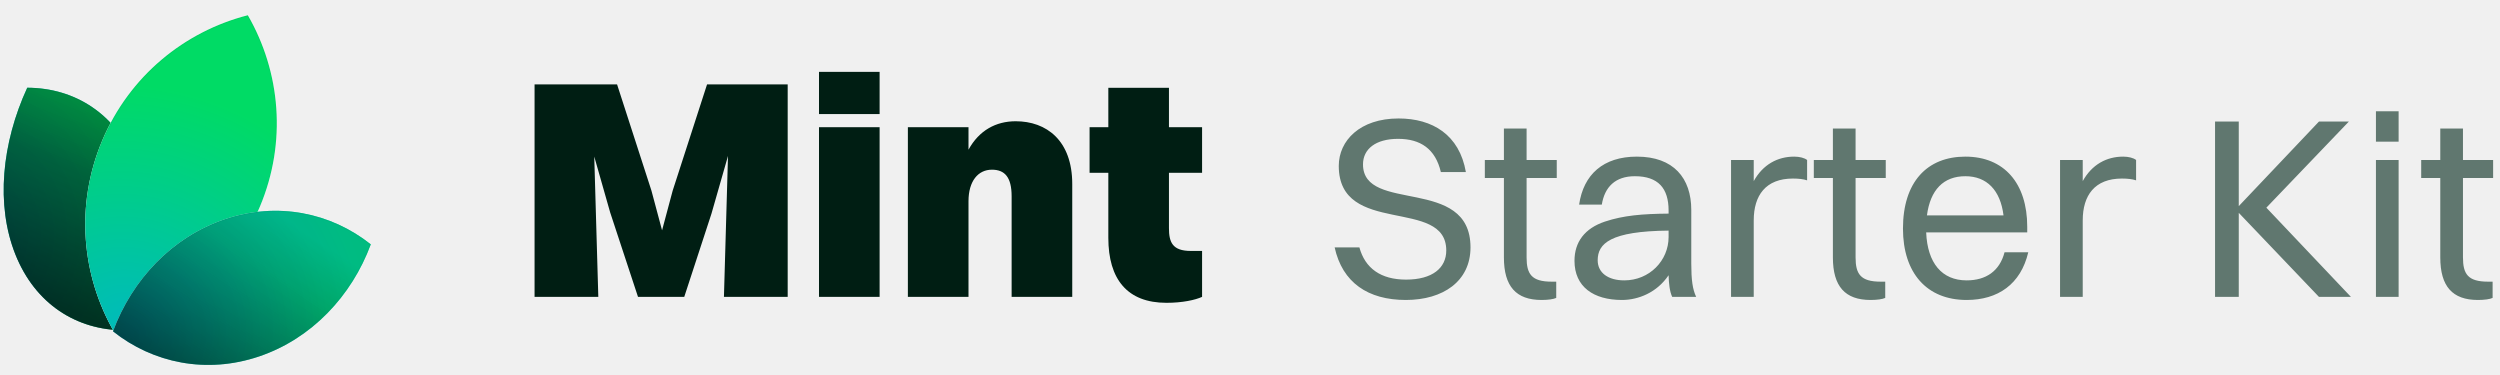
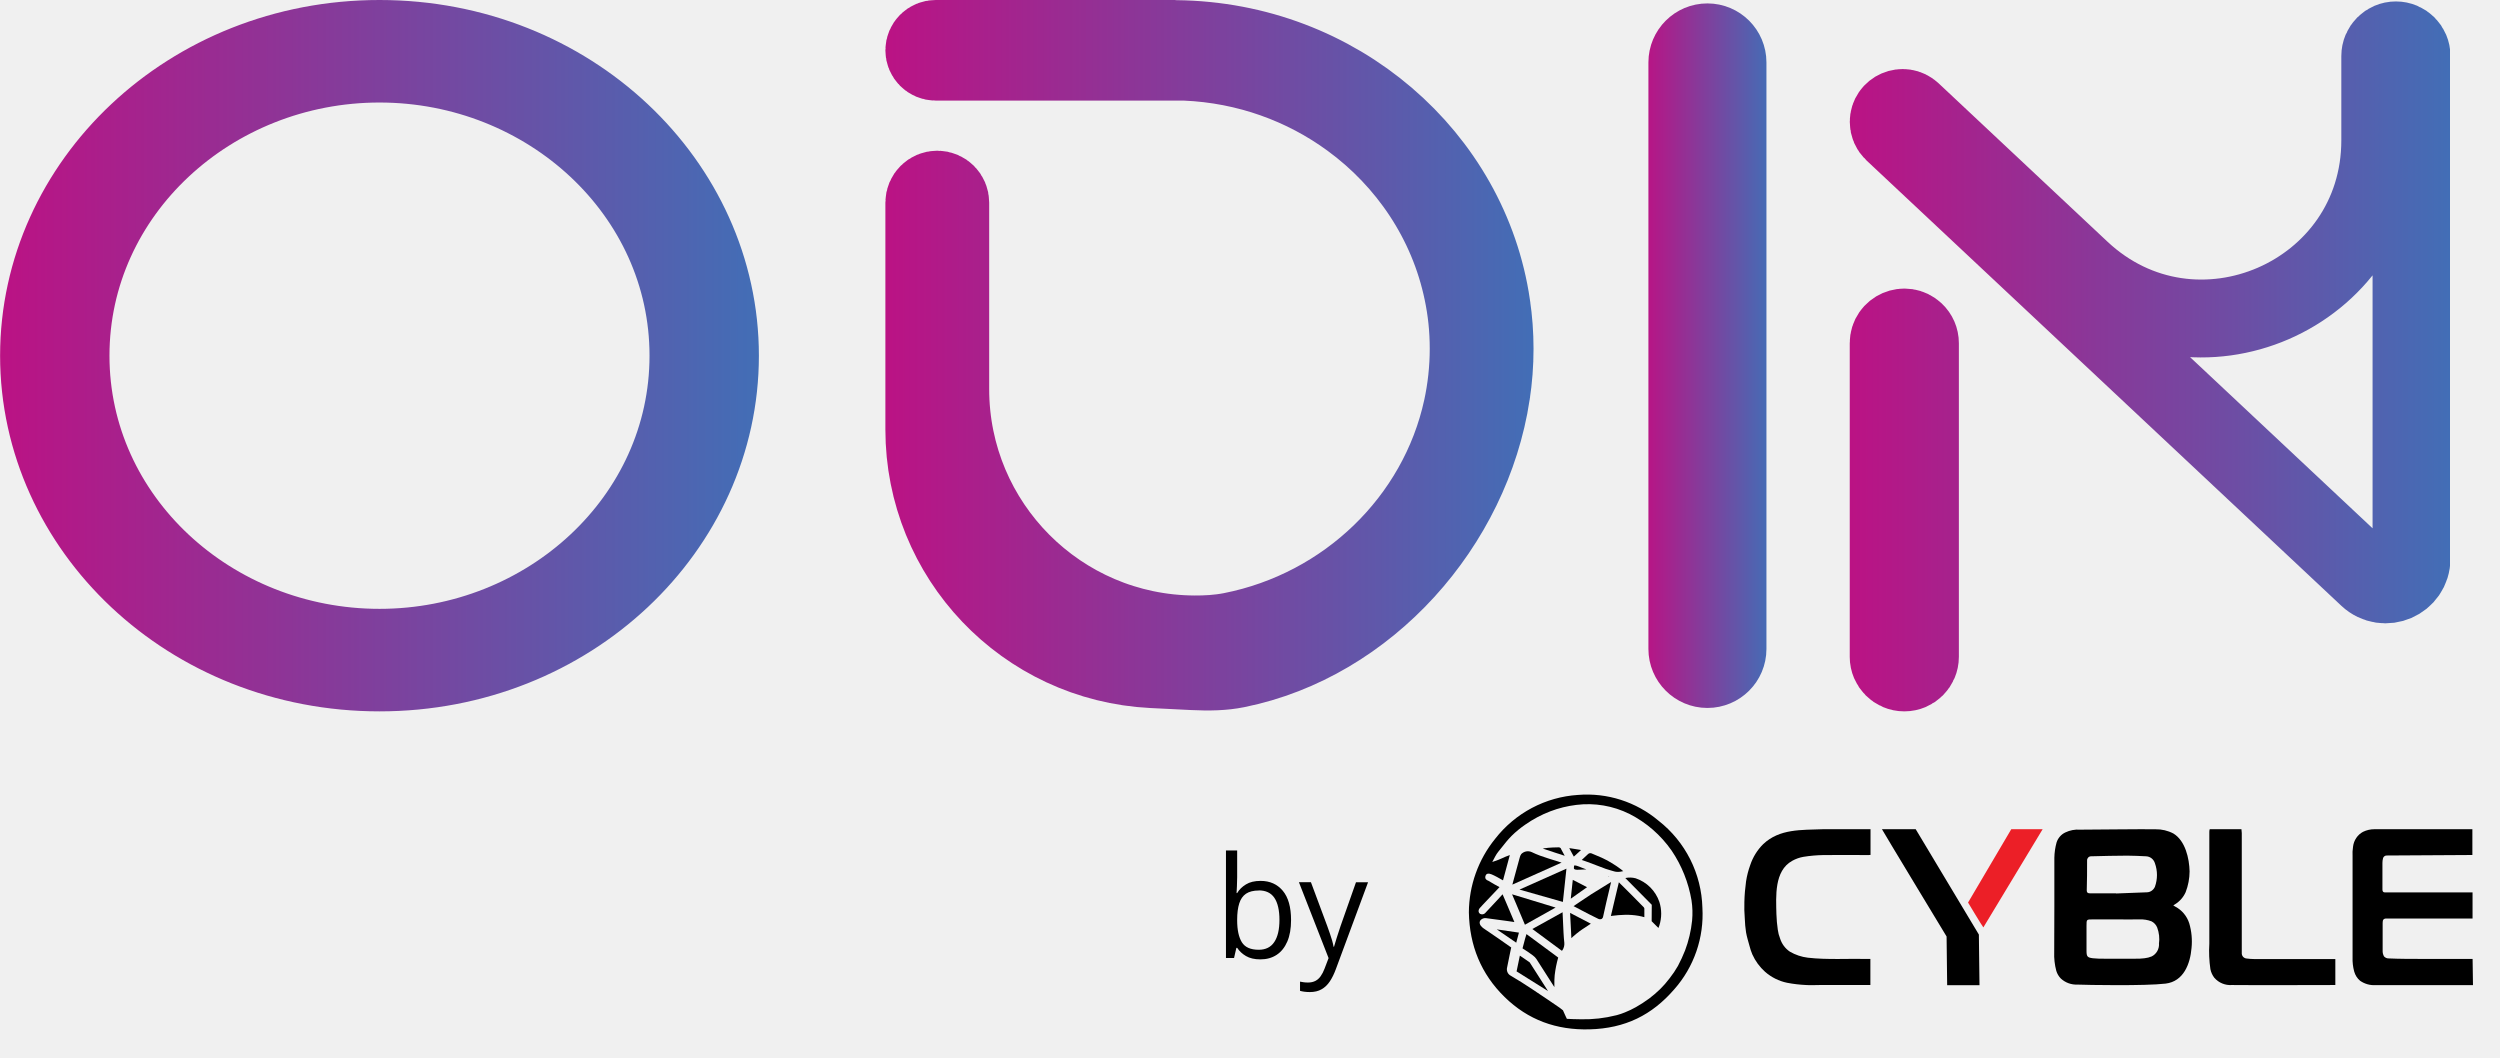
- <svg xmlns="http://www.w3.org/2000/svg" width="160" height="24" viewBox="0 0 160 24" fill="none">
-   <path d="M7.953 21.139C4.896 21.13 2.255 19.458 0.987 16.29C-0.28 13.121 0.109 9.163 1.744 5.615C4.801 5.624 7.442 7.296 8.71 10.465C9.977 13.633 9.588 17.591 7.953 21.139Z" fill="white" />
-   <path d="M7.953 21.139C4.896 21.13 2.255 19.458 0.987 16.29C-0.28 13.121 0.109 9.163 1.744 5.615C4.801 5.624 7.442 7.296 8.71 10.465C9.977 13.633 9.588 17.591 7.953 21.139Z" fill="url(#paint0_radial_115_86)" />
-   <path d="M7.953 21.139C4.896 21.13 2.255 19.458 0.987 16.29C-0.28 13.121 0.109 9.163 1.744 5.615C4.801 5.624 7.442 7.296 8.71 10.465C9.977 13.633 9.588 17.591 7.953 21.139Z" fill="black" fill-opacity="0.5" style="mix-blend-mode:hard-light" />
-   <path d="M7.953 21.139C4.896 21.13 2.255 19.458 0.987 16.29C-0.28 13.121 0.109 9.163 1.744 5.615C4.801 5.624 7.442 7.296 8.71 10.465C9.977 13.633 9.588 17.591 7.953 21.139Z" fill="url(#paint1_linear_115_86)" fill-opacity="0.5" style="mix-blend-mode:hard-light" />
-   <path d="M7.935 21.111C4.897 21.096 2.274 19.431 1.013 16.279C-0.248 13.124 0.136 9.182 1.762 5.643C4.8 5.659 7.423 7.324 8.684 10.476C9.945 13.63 9.561 17.572 7.935 21.111Z" stroke="url(#paint2_linear_115_86)" stroke-opacity="0.05" stroke-width="0.056" />
-   <path d="M7.31 21.257C11.354 20.221 14.884 17.375 16.628 13.236C18.373 9.097 17.945 4.587 15.86 0.976C11.816 2.012 8.287 4.858 6.542 8.998C4.797 13.137 5.225 17.646 7.31 21.257Z" fill="white" />
-   <path d="M7.31 21.257C11.354 20.221 14.884 17.375 16.628 13.236C18.373 9.097 17.945 4.587 15.86 0.976C11.816 2.012 8.287 4.858 6.542 8.998C4.797 13.137 5.225 17.646 7.31 21.257Z" fill="url(#paint3_radial_115_86)" />
-   <path d="M16.602 13.225C14.864 17.349 11.351 20.187 7.324 21.225C5.253 17.624 4.829 13.132 6.568 9.009C8.306 4.885 11.819 2.047 15.846 1.009C17.918 4.61 18.341 9.101 16.602 13.225Z" stroke="url(#paint4_linear_115_86)" stroke-opacity="0.05" stroke-width="0.056" />
-   <path d="M7.234 21.207C9.789 23.237 13.21 23.951 16.577 22.814C19.944 21.677 22.506 18.945 23.73 15.638C21.175 13.608 17.754 12.894 14.387 14.031C11.02 15.168 8.458 17.901 7.234 21.207Z" fill="white" />
-   <path d="M7.234 21.207C9.789 23.237 13.21 23.951 16.577 22.814C19.944 21.677 22.506 18.945 23.73 15.638C21.175 13.608 17.754 12.894 14.387 14.031C11.02 15.168 8.458 17.901 7.234 21.207Z" fill="url(#paint5_radial_115_86)" />
-   <path d="M7.234 21.207C9.789 23.237 13.21 23.951 16.577 22.814C19.944 21.677 22.506 18.945 23.73 15.638C21.175 13.608 17.754 12.894 14.387 14.031C11.02 15.168 8.458 17.901 7.234 21.207Z" fill="black" fill-opacity="0.2" style="mix-blend-mode:hard-light" />
-   <path d="M7.234 21.207C9.789 23.237 13.21 23.951 16.577 22.814C19.944 21.677 22.506 18.945 23.73 15.638C21.175 13.608 17.754 12.894 14.387 14.031C11.02 15.168 8.458 17.901 7.234 21.207Z" fill="url(#paint6_linear_115_86)" fill-opacity="0.5" style="mix-blend-mode:hard-light" />
-   <path d="M16.568 22.787C13.218 23.918 9.814 23.212 7.267 21.198C8.492 17.907 11.044 15.189 14.396 14.058C17.747 12.927 21.15 13.633 23.697 15.648C22.472 18.938 19.92 21.656 16.568 22.787Z" stroke="url(#paint7_linear_115_86)" stroke-opacity="0.05" stroke-width="0.056" />
-   <path d="M34.212 19V5.4H39.492L41.692 12.2L42.372 14.74L43.052 12.2L45.252 5.4H50.412V19H46.332L46.592 9.98L45.532 13.68L43.792 19H40.832L39.052 13.6L38.032 10.02L38.292 19H34.212ZM52.416 7.3V4.6H56.295V7.3H52.416ZM52.416 19V8.14H56.295V19H52.416ZM58.104 19V8.14H61.984V9.58C62.664 8.34 63.744 7.76 65.004 7.76C66.964 7.76 68.624 8.98 68.624 11.78V19H64.744V12.56C64.744 11.34 64.304 10.86 63.484 10.86C62.604 10.86 61.984 11.58 61.984 12.88V19H58.104ZM70.933 15.22V11.06H69.733V8.14H70.933V5.62H74.813V8.14H76.933V11.06H74.813V14.6C74.813 15.5 75.033 16.06 76.213 16.06H76.933V19C76.493 19.2 75.673 19.38 74.653 19.38C72.153 19.38 70.933 17.88 70.933 15.22Z" fill="#001E13" />
-   <path d="M87.232 10.519C87.232 13.687 94.112 11.229 94.112 15.832C94.112 17.994 92.364 19.198 89.971 19.198C87.562 19.198 85.912 18.093 85.417 15.832H87.001C87.364 17.169 88.371 17.895 89.987 17.895C91.671 17.895 92.561 17.152 92.561 16.03C92.561 12.598 85.681 15.155 85.681 10.618C85.681 9.001 87.034 7.582 89.509 7.582C91.671 7.582 93.403 8.621 93.816 11.014H92.215C91.868 9.529 90.912 8.886 89.476 8.886C88.057 8.886 87.232 9.529 87.232 10.519ZM96.25 16.476V11.393H95.029V10.239H96.25V8.226H97.702V10.239H99.632V11.393H97.702V16.476C97.702 17.532 98.015 18.026 99.302 18.026H99.599V19.066C99.434 19.148 99.071 19.198 98.659 19.198C97.025 19.198 96.25 18.323 96.25 16.476ZM102.516 13.093H101.064C101.345 11.162 102.615 10.024 104.76 10.024C107.103 10.024 108.242 11.393 108.242 13.44V16.888C108.242 17.895 108.324 18.521 108.555 19H107.021C106.856 18.654 106.806 18.142 106.79 17.614C106.047 18.72 104.859 19.198 103.803 19.198C101.988 19.198 100.767 18.357 100.767 16.69C100.767 15.486 101.427 14.611 102.714 14.182C103.902 13.786 105.107 13.687 106.79 13.671V13.473C106.79 12.053 106.13 11.278 104.628 11.278C103.374 11.278 102.698 11.971 102.516 13.093ZM102.252 16.657C102.252 17.465 102.929 17.944 103.952 17.944C105.569 17.944 106.79 16.674 106.79 15.172V14.759C103.061 14.793 102.252 15.585 102.252 16.657ZM110.787 19V10.239H112.239V11.591C112.833 10.519 113.774 10.024 114.83 10.024C115.176 10.024 115.49 10.107 115.655 10.239V11.542C115.407 11.46 115.094 11.427 114.747 11.427C112.998 11.427 112.239 12.515 112.239 14.1V19H110.787ZM117.305 16.476V11.393H116.084V10.239H117.305V8.226H118.757V10.239H120.688V11.393H118.757V16.476C118.757 17.532 119.071 18.026 120.358 18.026H120.655V19.066C120.49 19.148 120.127 19.198 119.714 19.198C118.081 19.198 117.305 18.323 117.305 16.476ZM129.809 16.145C129.33 18.192 127.862 19.198 125.865 19.198C123.324 19.198 121.79 17.482 121.79 14.627C121.79 11.658 123.324 10.024 125.783 10.024C128.258 10.024 129.743 11.723 129.743 14.512V14.875H123.275C123.357 16.838 124.281 17.944 125.865 17.944C127.103 17.944 127.977 17.35 128.291 16.145H129.809ZM125.783 11.278C124.38 11.278 123.539 12.152 123.324 13.786H128.225C128.027 12.169 127.152 11.278 125.783 11.278ZM131.843 19V10.239H133.295V11.591C133.889 10.519 134.829 10.024 135.885 10.024C136.232 10.024 136.545 10.107 136.71 10.239V11.542C136.463 11.46 136.149 11.427 135.803 11.427C134.054 11.427 133.295 12.515 133.295 14.1V19H131.843ZM141.763 19V7.78H143.281V13.192L148.413 7.78H150.327L145.047 13.291L150.459 19H148.413L143.281 13.621V19H141.763ZM152.06 9.067V7.12H153.512V9.067H152.06ZM152.06 19V10.239H153.512V19H152.06ZM156.178 16.476V11.393H154.957V10.239H156.178V8.226H157.63V10.239H159.56V11.393H157.63V16.476C157.63 17.532 157.943 18.026 159.23 18.026H159.527V19.066C159.362 19.148 158.999 19.198 158.587 19.198C156.953 19.198 156.178 18.323 156.178 16.476Z" fill="#002719" fill-opacity="0.6" />
+ <svg xmlns="http://www.w3.org/2000/svg" width="104" height="44" viewBox="0 0 104 44" fill="none">
+   <g clip-path="url(#clip0_13025_222287)">
+     <path d="M90.493 37.716C90.458 37.694 90.409 37.667 90.409 37.667L90.488 37.613C90.68 37.495 90.831 37.321 90.923 37.114C91.03 36.839 91.085 36.546 91.087 36.251C91.075 35.712 90.91 34.976 90.415 34.675C90.185 34.553 89.928 34.493 89.667 34.498C89.164 34.486 87.062 34.514 86.529 34.514C86.319 34.498 86.108 34.538 85.917 34.63C85.832 34.67 85.756 34.727 85.694 34.798C85.632 34.869 85.584 34.951 85.555 35.041C85.496 35.252 85.465 35.469 85.461 35.688V37.715C85.461 38.344 85.461 38.975 85.455 39.607C85.445 39.869 85.474 40.131 85.541 40.384C85.577 40.506 85.642 40.617 85.731 40.707C85.824 40.793 85.934 40.86 86.053 40.903C86.172 40.946 86.299 40.965 86.425 40.959C86.797 40.976 89.239 41.019 90.09 40.918C90.838 40.827 91.113 40.099 91.168 39.435C91.203 39.09 91.171 38.741 91.072 38.408C90.976 38.11 90.769 37.861 90.493 37.716ZM86.823 35.788C86.823 35.765 86.827 35.742 86.837 35.721C86.846 35.701 86.859 35.682 86.875 35.666C86.891 35.651 86.911 35.639 86.932 35.631C86.953 35.623 86.977 35.62 86.999 35.622C87.498 35.61 88.004 35.595 88.495 35.595C88.756 35.595 89.013 35.61 89.274 35.622C89.358 35.625 89.439 35.654 89.506 35.706C89.572 35.759 89.621 35.831 89.645 35.912C89.758 36.228 89.758 36.573 89.645 36.889C89.618 36.952 89.574 37.007 89.519 37.048C89.464 37.089 89.398 37.114 89.329 37.119C88.897 37.138 88.462 37.153 88.027 37.169V37.162C87.668 37.162 87.301 37.162 86.939 37.162C86.854 37.162 86.809 37.135 86.809 37.043C86.823 36.623 86.823 36.205 86.823 35.788ZM89.815 39.267C89.819 39.373 89.793 39.479 89.74 39.571C89.686 39.663 89.608 39.738 89.513 39.786C89.418 39.826 89.316 39.852 89.213 39.863C89.09 39.878 88.966 39.885 88.841 39.882H87.53C87.374 39.885 87.217 39.878 87.061 39.863C86.839 39.834 86.799 39.796 86.799 39.556V38.508C86.799 38.247 86.799 38.247 87.058 38.247H88.047C88.367 38.247 88.68 38.254 89.008 38.247C89.177 38.24 89.344 38.267 89.502 38.327C89.608 38.38 89.692 38.471 89.738 38.582C89.82 38.8 89.846 39.036 89.812 39.267H89.815Z" fill="black" />
+     <path d="M102.86 39.891H100.765C100.298 39.891 99.831 39.891 99.363 39.87C99.327 39.871 99.292 39.863 99.26 39.848C99.228 39.833 99.199 39.812 99.175 39.786C99.134 39.713 99.114 39.629 99.118 39.545V38.393C99.118 38.269 99.148 38.208 99.285 38.21H102.858V37.125H99.219C99.142 37.125 99.109 37.087 99.109 37.004V35.899C99.109 35.829 99.118 35.759 99.137 35.691C99.15 35.66 99.171 35.633 99.198 35.615C99.225 35.597 99.257 35.588 99.289 35.589C99.416 35.589 101.893 35.57 102.851 35.568V34.495H98.781C98.616 34.494 98.452 34.531 98.302 34.604C98.19 34.663 98.094 34.75 98.022 34.857C97.949 34.964 97.903 35.088 97.887 35.218C97.865 35.355 97.859 35.494 97.867 35.632V39.833C97.86 40.029 97.883 40.225 97.934 40.414C97.976 40.566 98.062 40.702 98.18 40.8C98.364 40.928 98.582 40.992 98.803 40.982H102.876L102.86 39.891Z" fill="black" />
+     <path d="M75.811 34.496C74.945 34.531 74.03 34.471 73.35 35.115C73.106 35.356 72.921 35.654 72.811 35.983C72.73 36.204 72.672 36.432 72.636 36.665C72.597 36.946 72.573 37.23 72.566 37.514C72.558 37.746 72.564 37.979 72.583 38.211C72.589 38.404 72.607 38.597 72.636 38.788C72.669 38.978 72.729 39.164 72.779 39.349C72.809 39.469 72.848 39.587 72.896 39.701C73.021 39.979 73.202 40.227 73.428 40.428C73.689 40.656 74.003 40.813 74.34 40.883C74.603 40.934 74.869 40.965 75.136 40.977C75.322 40.99 75.512 40.977 75.7 40.977H77.808V39.892H77.715C76.921 39.873 75.999 39.933 75.205 39.84C74.943 39.808 74.689 39.723 74.46 39.59C74.264 39.459 74.119 39.262 74.049 39.034C74.004 38.92 73.973 38.802 73.957 38.681C73.925 38.465 73.906 38.248 73.899 38.03C73.882 37.286 73.803 36.227 74.555 35.811C74.701 35.729 74.86 35.672 75.025 35.644C75.297 35.6 75.571 35.576 75.846 35.571C76.432 35.561 77.145 35.571 77.731 35.571C77.758 35.572 77.786 35.569 77.814 35.564V34.495H75.801L75.811 34.496Z" fill="black" />
+     <path d="M93.763 39.896C93.664 39.895 93.566 39.888 93.469 39.875C93.439 39.874 93.41 39.867 93.383 39.854C93.356 39.842 93.332 39.824 93.312 39.802C93.292 39.78 93.277 39.754 93.268 39.725C93.259 39.697 93.255 39.667 93.258 39.638V34.656C93.257 34.602 93.252 34.548 93.244 34.495H91.925C91.913 34.531 91.908 34.567 91.908 34.604V39.256C91.886 39.611 91.901 39.968 91.953 40.32C91.98 40.449 92.035 40.57 92.116 40.675C92.205 40.778 92.318 40.86 92.445 40.912C92.571 40.965 92.709 40.987 92.846 40.977C94.201 40.989 95.77 40.977 97.133 40.977H97.15V39.897H93.763V39.896Z" fill="black" />
+     <path d="M79.693 34.495H78.289C78.343 34.604 80.978 38.958 80.978 38.958L81.002 40.983H82.347L82.321 38.878L79.693 34.495Z" fill="black" />
+     <path d="M81.871 37.546C81.871 37.546 82.472 38.549 82.508 38.58L84.974 34.495H83.669L81.871 37.546Z" fill="#EC1F27" />
+     <path d="M62.199 34.894L62.2 34.892C62.614 34.362 63.134 33.925 63.727 33.611C64.32 33.297 64.972 33.112 65.641 33.069L65.642 33.069C66.859 32.969 68.065 33.356 69 34.146L69.001 34.147L69.003 34.148C69.552 34.578 70 35.125 70.314 35.749C70.628 36.374 70.801 37.061 70.82 37.761L70.82 37.764C70.856 38.379 70.771 38.995 70.57 39.576C70.369 40.158 70.057 40.694 69.65 41.154L69.649 41.155C68.722 42.226 67.611 42.782 66.126 42.821C64.748 42.858 63.569 42.432 62.591 41.475C61.613 40.517 61.131 39.338 61.105 37.953C61.111 36.837 61.497 35.758 62.199 34.894ZM62.343 39.048L62.868 39.416C62.867 39.419 62.865 39.422 62.864 39.426L62.862 39.432L62.861 39.439C62.848 39.5 62.835 39.562 62.822 39.624C62.778 39.831 62.734 40.04 62.695 40.249C62.678 40.315 62.685 40.385 62.712 40.447C62.74 40.51 62.789 40.561 62.85 40.591C63.146 40.765 63.437 40.947 63.722 41.138L63.723 41.139C64.012 41.331 64.785 41.849 64.878 41.919C64.925 41.955 64.966 41.986 64.994 42.009C65.004 42.016 65.012 42.023 65.019 42.028C65.037 42.071 65.067 42.136 65.093 42.193C65.109 42.228 65.124 42.261 65.135 42.286L65.149 42.315L65.153 42.323L65.154 42.325L65.154 42.326L65.154 42.326L65.181 42.383L65.244 42.386L65.448 42.395L65.45 42.395L65.78 42.402C66.267 42.412 66.754 42.357 67.228 42.237C67.228 42.237 67.228 42.237 67.228 42.237L67.269 42.227L67.272 42.226C67.382 42.196 67.491 42.159 67.597 42.115C67.755 42.052 67.909 41.978 68.057 41.895L68.057 41.895C68.248 41.786 68.433 41.666 68.61 41.536L68.611 41.535C68.766 41.418 68.913 41.292 69.052 41.157L69.053 41.157C69.199 41.013 69.335 40.858 69.458 40.694C69.585 40.533 69.7 40.362 69.802 40.183L69.803 40.181C69.912 39.975 70.01 39.763 70.096 39.545L70.097 39.544C70.248 39.144 70.347 38.725 70.391 38.299V38.298C70.418 38.018 70.41 37.735 70.367 37.456L70.367 37.455C70.242 36.713 69.96 36.007 69.54 35.385L69.539 35.384C69.09 34.74 68.49 34.218 67.792 33.862L67.791 33.862C67.105 33.52 66.334 33.389 65.574 33.484C65.204 33.529 64.841 33.618 64.493 33.751L64.493 33.751C64.125 33.891 63.776 34.077 63.453 34.303C63.249 34.442 63.057 34.6 62.881 34.774L62.88 34.775C62.726 34.93 62.589 35.104 62.456 35.273C62.411 35.329 62.367 35.385 62.324 35.438L62.322 35.44C62.278 35.497 62.238 35.558 62.204 35.622L62.078 35.859L62.33 35.77C62.371 35.755 62.433 35.727 62.488 35.702L62.492 35.7C62.553 35.672 62.606 35.648 62.637 35.636C62.665 35.627 62.696 35.614 62.726 35.602C62.738 35.597 62.749 35.593 62.76 35.589C62.777 35.582 62.794 35.576 62.809 35.57L62.525 36.623C62.522 36.621 62.519 36.62 62.516 36.618C62.511 36.615 62.505 36.612 62.499 36.608C62.434 36.571 62.353 36.525 62.274 36.482C62.195 36.44 62.115 36.399 62.05 36.373C62.018 36.361 61.984 36.349 61.953 36.344C61.939 36.342 61.917 36.34 61.893 36.344C61.868 36.35 61.831 36.365 61.809 36.407C61.796 36.433 61.783 36.468 61.787 36.508C61.792 36.553 61.818 36.584 61.842 36.602C61.862 36.618 61.884 36.626 61.894 36.63L61.894 36.63C61.897 36.632 61.899 36.632 61.901 36.633C61.904 36.634 61.905 36.635 61.908 36.636C61.909 36.636 61.91 36.636 61.911 36.637L62.154 36.78L62.154 36.78L62.157 36.782L62.38 36.904C62.306 36.983 62.197 37.098 62.08 37.221C62.049 37.253 62.018 37.286 61.987 37.319C61.877 37.434 61.769 37.548 61.687 37.636C61.647 37.68 61.612 37.717 61.587 37.745C61.574 37.759 61.563 37.772 61.555 37.781C61.551 37.786 61.547 37.791 61.544 37.796L61.544 37.796C61.541 37.798 61.534 37.809 61.528 37.821C61.515 37.85 61.505 37.883 61.509 37.919C61.514 37.958 61.535 37.991 61.565 38.011L61.572 38.017L61.581 38.02C61.605 38.031 61.63 38.036 61.656 38.036C61.681 38.036 61.706 38.031 61.729 38.021C61.761 38.008 61.783 37.985 61.792 37.975C61.797 37.97 61.801 37.965 61.804 37.961C61.805 37.96 61.805 37.96 61.806 37.959C61.809 37.955 61.811 37.953 61.812 37.952L61.814 37.95C61.939 37.819 62.135 37.608 62.302 37.428C62.38 37.342 62.452 37.263 62.508 37.202L62.511 37.211C62.554 37.311 62.613 37.449 62.679 37.603C62.782 37.846 62.902 38.127 62.998 38.357L62.781 38.325L62.781 38.325C62.723 38.317 62.666 38.309 62.609 38.301C62.342 38.264 62.073 38.227 61.805 38.193L61.801 38.193L61.797 38.193C61.76 38.191 61.723 38.197 61.689 38.211C61.655 38.224 61.624 38.245 61.598 38.272L61.596 38.274L61.594 38.276C61.56 38.316 61.548 38.364 61.556 38.41C61.562 38.45 61.582 38.484 61.598 38.507C61.631 38.552 61.678 38.59 61.7 38.608L61.7 38.608L61.704 38.611L61.708 38.614L62.343 39.048ZM61.92 36.55C61.92 36.55 61.921 36.55 61.921 36.55L61.92 36.55Z" fill="black" />
+     <path d="M64.821 39.833C64.753 40.073 64.704 40.319 64.675 40.568C64.661 40.684 64.66 40.853 64.662 41.012C64.662 41.029 64.662 41.047 64.662 41.064C64.416 40.677 64.169 40.291 63.922 39.906L63.922 39.906C63.882 39.844 63.831 39.79 63.77 39.747C63.639 39.651 63.502 39.556 63.361 39.468L63.356 39.465L63.351 39.463C63.346 39.46 63.342 39.456 63.34 39.45C63.338 39.445 63.338 39.439 63.341 39.434L63.344 39.426L63.346 39.418C63.363 39.359 63.378 39.3 63.393 39.242C63.423 39.126 63.452 39.012 63.489 38.899C63.493 38.886 63.497 38.872 63.501 38.858C63.932 39.176 64.361 39.493 64.788 39.809L64.79 39.811L64.821 39.833ZM64.64 37.795L63.437 38.469C63.336 38.228 63.196 37.896 63.075 37.609C63.009 37.453 62.949 37.311 62.902 37.203C62.945 37.215 62.993 37.23 63.046 37.246C63.256 37.309 63.533 37.394 63.812 37.479C64.091 37.564 64.37 37.649 64.582 37.714C64.629 37.729 64.673 37.742 64.713 37.755L64.64 37.795L64.64 37.795Z" fill="black" />
+     <path d="M66.924 36.471C66.923 36.467 66.922 36.464 66.922 36.459C66.922 36.457 66.922 36.454 66.922 36.452V36.451V36.45C66.922 36.447 66.923 36.445 66.923 36.442C66.925 36.443 66.927 36.444 66.929 36.446C66.932 36.448 66.934 36.45 66.936 36.452C66.937 36.453 66.939 36.454 66.939 36.455C66.938 36.457 66.937 36.459 66.935 36.462C66.933 36.463 66.932 36.465 66.93 36.466L66.93 36.467C66.928 36.468 66.926 36.47 66.924 36.471Z" fill="black" />
+     <path d="M66.99 36.712C67.001 36.705 67.011 36.698 67.022 36.692C67.003 36.774 66.983 36.856 66.964 36.938C66.87 37.331 66.777 37.723 66.693 38.116L66.692 38.12L66.691 38.124C66.688 38.146 66.681 38.167 66.669 38.186C66.659 38.203 66.645 38.217 66.63 38.228C66.606 38.238 66.581 38.242 66.555 38.241C66.527 38.24 66.499 38.231 66.475 38.217L66.471 38.215L66.467 38.213C66.234 38.102 66.008 37.983 65.78 37.863C65.673 37.807 65.567 37.751 65.459 37.695C65.558 37.629 65.655 37.564 65.751 37.498C65.899 37.398 66.045 37.299 66.197 37.201C66.324 37.119 66.45 37.043 66.577 36.966C66.678 36.905 66.78 36.843 66.885 36.776C66.893 36.772 66.907 36.763 66.925 36.752C66.944 36.74 66.967 36.726 66.99 36.712ZM65.773 36.778C65.862 36.824 65.95 36.871 66.021 36.908C65.948 36.96 65.859 37.022 65.766 37.087C65.717 37.122 65.666 37.158 65.617 37.193C65.514 37.265 65.417 37.333 65.344 37.386C65.363 37.194 65.384 37.003 65.405 36.815C65.406 36.798 65.408 36.781 65.41 36.764V36.764C65.412 36.746 65.414 36.727 65.417 36.706C65.421 36.672 65.425 36.635 65.428 36.602C65.451 36.613 65.478 36.626 65.508 36.642C65.584 36.68 65.679 36.729 65.773 36.778Z" fill="black" />
+     <path d="M66.035 35.856C65.958 35.827 65.88 35.801 65.801 35.774L66.054 35.538L66.056 35.536L66.059 35.533C66.079 35.512 66.106 35.497 66.136 35.492C66.166 35.488 66.196 35.493 66.223 35.507L66.227 35.509L66.231 35.511C66.287 35.535 66.342 35.558 66.397 35.581C66.558 35.648 66.715 35.713 66.865 35.796C66.987 35.863 67.103 35.938 67.225 36.015C67.233 36.021 67.242 36.026 67.251 36.032C67.312 36.072 67.373 36.116 67.433 36.163L67.436 36.165C67.468 36.188 67.498 36.213 67.526 36.24C67.493 36.247 67.46 36.254 67.427 36.259L67.425 36.26L67.423 36.26C67.319 36.281 67.211 36.273 67.111 36.239L67.109 36.238C67.102 36.236 67.079 36.229 67.049 36.221C67.023 36.213 66.991 36.203 66.959 36.194C66.888 36.173 66.821 36.153 66.804 36.146L66.803 36.146L66.036 35.856L66.035 35.856Z" fill="black" />
+     <path d="M63.211 37.007L65.164 36.136L65.016 37.52L63.211 37.007Z" fill="black" />
+     <path d="M64.961 35.885C64.636 36.029 64.316 36.173 63.998 36.316L63.988 36.32C63.629 36.482 63.272 36.642 62.914 36.8C62.938 36.71 62.963 36.62 62.987 36.53C63.063 36.249 63.139 35.967 63.217 35.687L63.218 35.684L63.219 35.68C63.23 35.625 63.253 35.574 63.285 35.528C63.34 35.473 63.409 35.435 63.485 35.42C63.562 35.405 63.642 35.413 63.714 35.445C63.944 35.558 64.182 35.64 64.418 35.714C64.479 35.733 64.539 35.752 64.598 35.77C64.72 35.808 64.841 35.845 64.961 35.885Z" fill="black" />
+     <path d="M68.405 38.155C68.323 38.132 68.242 38.112 68.159 38.097L68.157 38.097C67.975 38.066 67.79 38.052 67.605 38.056C67.422 38.06 67.24 38.074 67.059 38.099L67.059 38.099C67.043 38.101 67.028 38.104 67.012 38.106C67.017 38.084 67.023 38.062 67.028 38.04C67.042 37.982 67.056 37.925 67.069 37.868C67.088 37.79 67.106 37.711 67.124 37.632C67.196 37.323 67.268 37.015 67.343 36.71L67.343 36.709C67.343 36.707 67.344 36.706 67.344 36.703C67.347 36.705 67.35 36.708 67.353 36.71L67.353 36.711C67.7 37.053 68.046 37.4 68.389 37.752C68.398 37.763 68.403 37.776 68.405 37.79V37.791V37.792V37.792V37.794V37.795V37.796V37.797V37.798V37.799V37.8V37.801V37.802V37.803V37.804V37.805V37.806V37.807V37.808V37.809V37.81V37.811V37.812V37.813V37.814V37.816V37.817V37.818V37.819V37.82V37.821V37.822V37.823V37.824V37.825V37.827V37.828V37.829V37.838V37.839V37.84V37.841V37.842V37.843V37.845V37.846V37.847V37.848V37.849V37.85V37.852V37.853V37.854V37.855V37.856V37.858V37.859V37.86V37.861V37.862V37.864V37.865V37.866V37.867V37.868V37.87V37.871V37.872V37.873V37.875V37.876V37.877V37.878V37.88V37.881V37.882V37.883V37.884V37.886V37.887V37.888V37.889V37.891V37.892V37.893V37.894V37.896V37.897V37.898V37.9V37.901V37.902V37.903V37.905V37.906V37.907V37.908V37.91V37.911V37.912V37.913V37.915V37.916V37.917V37.919V37.92V37.921V37.922V37.924V37.925V37.926V37.928V37.929V37.93V37.932V37.933V37.934V37.935V37.937V37.938V37.94V37.941V37.942V37.943V37.945V37.946V37.947V37.949V37.95V37.951V37.953V37.954V37.955V37.957V37.958V37.959V37.961V37.962V37.963V37.965V37.966V37.967V37.968V37.97V37.971V37.972V37.974V37.975V37.976V37.978V37.979V37.98V37.982V37.983V37.984V37.986V37.987V37.988V37.99V37.991V37.992V37.994V37.995V37.996V37.998V37.999V38V38.002V38.003V38.004V38.006V38.007V38.008V38.01V38.011V38.012V38.014V38.015V38.016V38.018V38.019V38.02V38.022V38.023V38.024V38.026V38.027V38.028V38.03V38.031V38.032V38.034V38.035V38.036V38.038V38.039V38.04V38.041V38.043V38.044V38.045V38.047V38.048V38.05V38.051V38.052V38.053V38.055V38.056V38.057V38.059V38.06V38.061V38.063V38.064V38.065V38.066V38.068V38.069V38.07V38.072V38.073V38.074V38.075V38.077V38.078V38.079V38.081V38.082V38.083V38.085V38.086V38.087V38.088V38.09V38.091V38.092V38.093V38.095V38.096V38.097V38.099V38.1V38.101V38.102V38.104V38.105V38.106V38.107V38.109V38.11V38.111V38.112V38.114V38.115V38.116V38.117V38.118V38.12V38.121V38.122V38.123V38.125V38.126V38.127V38.128V38.13V38.131V38.132V38.133V38.134V38.136V38.137V38.138V38.139V38.14V38.142V38.143V38.144V38.145V38.146V38.147V38.149V38.15V38.151V38.152V38.153V38.154V38.155Z" fill="black" />
+     <path d="M64.937 39.526L63.746 38.646L65.003 37.949C65.008 38.055 65.013 38.171 65.019 38.291C65.033 38.623 65.048 38.983 65.076 39.225C65.085 39.33 65.058 39.435 65.001 39.523C64.993 39.533 64.984 39.543 64.976 39.553C64.963 39.544 64.95 39.535 64.937 39.526V39.526Z" fill="black" />
+     <path d="M68.713 37.682L68.713 37.639L68.683 37.608L67.613 36.526C67.755 36.496 67.903 36.5 68.043 36.537C68.271 36.614 68.478 36.741 68.649 36.911C68.82 37.081 68.95 37.289 69.029 37.518C69.131 37.837 69.131 38.181 69.029 38.5C69.021 38.524 69.007 38.563 68.991 38.603C68.941 38.555 68.873 38.487 68.812 38.426C68.775 38.389 68.742 38.356 68.718 38.332L68.709 38.323L68.713 37.682Z" fill="black" />
+     <path d="M63.656 40.066L63.658 40.072L63.662 40.077L64.398 41.229L63.09 40.41L63.226 39.754C63.243 39.766 63.26 39.777 63.278 39.789C63.399 39.871 63.516 39.952 63.633 40.033C63.642 40.043 63.65 40.054 63.656 40.066Z" fill="black" />
+     <path d="M65.369 39.026C65.364 38.912 65.358 38.796 65.352 38.679C65.34 38.443 65.329 38.205 65.316 37.977L66.179 38.426C66.154 38.443 66.128 38.459 66.102 38.476C66.01 38.535 65.915 38.597 65.823 38.66L65.822 38.661L65.713 38.737L65.711 38.739L65.71 38.74C65.622 38.806 65.535 38.876 65.451 38.951C65.424 38.976 65.397 39.001 65.369 39.026Z" fill="black" />
+     <path d="M62.266 38.662L63.188 38.797L63.075 39.216L62.266 38.662Z" fill="black" />
+     <path d="M64.395 35.269L64.396 35.269C64.53 35.255 64.665 35.253 64.806 35.25C64.82 35.25 64.833 35.25 64.847 35.249C64.868 35.25 64.889 35.257 64.907 35.27C64.924 35.283 64.938 35.301 64.944 35.322L64.947 35.331L64.951 35.339C64.97 35.375 64.997 35.424 65.025 35.477C65.047 35.517 65.07 35.56 65.092 35.601C64.973 35.563 64.824 35.514 64.675 35.465C64.516 35.413 64.359 35.361 64.239 35.32C64.217 35.312 64.197 35.306 64.178 35.299C64.204 35.293 64.23 35.289 64.256 35.286C64.284 35.285 64.311 35.282 64.333 35.278C64.339 35.277 64.344 35.276 64.35 35.276C64.367 35.273 64.38 35.271 64.395 35.269ZM64.039 35.249C64.039 35.249 64.04 35.249 64.04 35.25C64.039 35.249 64.039 35.249 64.039 35.249Z" fill="black" />
+     <path d="M65.716 35.35C65.733 35.354 65.752 35.358 65.771 35.362C65.638 35.486 65.543 35.571 65.48 35.627C65.477 35.63 65.474 35.633 65.471 35.635C65.451 35.598 65.431 35.561 65.411 35.525C65.367 35.444 65.324 35.364 65.281 35.284C65.305 35.284 65.329 35.286 65.353 35.292L65.356 35.292L65.359 35.293L65.716 35.35Z" fill="black" />
+     <path d="M65.811 36.099L65.993 36.168C65.928 36.172 65.862 36.174 65.797 36.175C65.774 36.175 65.747 36.177 65.722 36.179C65.714 36.179 65.707 36.18 65.699 36.181C65.666 36.183 65.633 36.184 65.601 36.183C65.539 36.181 65.504 36.168 65.485 36.151C65.48 36.143 65.477 36.134 65.475 36.125C65.472 36.114 65.472 36.103 65.474 36.092L65.476 36.084L65.476 36.077C65.477 36.053 65.479 36.029 65.481 36.006C65.516 36 65.552 36.004 65.593 36.016C65.625 36.024 65.658 36.037 65.695 36.052C65.705 36.056 65.715 36.06 65.726 36.065C65.753 36.076 65.782 36.088 65.811 36.099Z" fill="black" />
+   </g>
+   <path d="M54.035 36.7H54.535L55.216 38.53C55.256 38.638 55.292 38.741 55.325 38.84C55.359 38.939 55.388 39.033 55.416 39.124C55.441 39.214 55.462 39.3 55.477 39.386H55.495C55.521 39.289 55.558 39.165 55.609 39.008C55.657 38.851 55.71 38.691 55.766 38.528L56.409 36.702H56.911L55.571 40.318C55.5 40.511 55.418 40.679 55.323 40.823C55.228 40.967 55.113 41.077 54.978 41.154C54.844 41.232 54.68 41.27 54.489 41.27C54.401 41.27 54.323 41.264 54.256 41.255C54.188 41.245 54.13 41.234 54.081 41.219V40.836C54.123 40.844 54.172 40.853 54.233 40.862C54.291 40.87 54.352 40.873 54.417 40.873C54.533 40.873 54.634 40.849 54.72 40.806C54.806 40.761 54.88 40.696 54.941 40.608C55.002 40.52 55.056 40.419 55.1 40.3L55.269 39.857L54.035 36.7Z" fill="black" />
+   <path d="M51.466 35.376V36.495C51.466 36.623 51.462 36.748 51.456 36.869C51.45 36.989 51.443 37.084 51.441 37.151H51.466C51.55 37.008 51.672 36.888 51.832 36.791C51.992 36.692 52.196 36.645 52.441 36.645C52.828 36.645 53.135 36.783 53.364 37.056C53.593 37.329 53.708 37.736 53.708 38.273C53.708 38.628 53.656 38.927 53.551 39.17C53.446 39.413 53.298 39.598 53.107 39.723C52.916 39.848 52.691 39.91 52.431 39.91C52.187 39.91 51.987 39.863 51.83 39.77C51.674 39.678 51.553 39.564 51.468 39.431H51.433L51.336 39.854H51V35.378H51.466V35.376ZM52.366 37.045C52.143 37.045 51.967 37.09 51.834 37.178C51.704 37.267 51.609 37.402 51.553 37.581C51.496 37.759 51.466 37.987 51.466 38.26V38.286C51.466 38.684 51.532 38.987 51.66 39.196C51.79 39.407 52.023 39.51 52.366 39.51C52.651 39.51 52.868 39.403 53.011 39.187C53.154 38.972 53.225 38.667 53.225 38.267C53.225 37.867 53.154 37.555 53.013 37.348C52.872 37.142 52.656 37.041 52.366 37.041V37.045Z" fill="black" />
+   <g filter="url(#filter0_b_13025_222287)">
+     <path d="M15.787 1.62C23.71 1.62 29.95 7.617 29.95 14.797C29.95 21.976 23.708 27.973 15.787 27.973C7.866 27.973 1.624 21.976 1.624 14.797C1.624 7.617 7.866 1.62 15.787 1.62ZM2.934 14.797C2.934 21.595 8.798 26.948 15.787 26.948C22.776 26.948 28.64 21.595 28.64 14.797C28.64 7.998 22.776 2.645 15.787 2.645C8.798 2.645 2.934 7.998 2.934 14.797Z" stroke="url(#paint0_linear_13025_222287)" stroke-width="3.24" />
+   </g>
+   <g filter="url(#filter1_b_13025_222287)">
+     <path d="M62.032 16.391L62.032 16.392C61.203 21.847 56.896 26.727 51.44 27.83C50.902 27.939 50.308 27.954 49.626 27.92L47.935 27.836C42.623 27.571 38.452 23.187 38.452 17.869V8.428C38.452 8.131 38.693 7.889 38.991 7.889C39.289 7.889 39.53 8.131 39.53 8.428V16.188C39.53 21.807 44.073 26.369 49.692 26.393C50.158 26.395 50.687 26.371 51.234 26.263C56.013 25.317 59.817 21.643 60.832 16.981L60.833 16.977C61.004 16.182 61.097 15.357 61.097 14.509C61.097 13.667 61.013 12.902 60.852 12.136C60.242 9.208 58.53 6.679 56.179 4.961C54.247 3.547 51.875 2.674 49.307 2.566L49.273 2.565H49.24H38.925C38.664 2.565 38.452 2.353 38.452 2.093C38.452 1.832 38.664 1.62 38.925 1.62H48.791C48.836 1.624 48.882 1.627 48.928 1.627C55.664 1.701 61.143 6.532 62.042 12.701L62.042 12.704C62.13 13.293 62.175 13.897 62.175 14.509C62.175 15.15 62.126 15.777 62.032 16.391Z" stroke="url(#paint1_linear_13025_222287)" stroke-width="3.24" />
+   </g>
+   <g filter="url(#filter2_b_13025_222287)">
+     <path d="M70.194 26.996V2.597C70.194 2.136 70.568 1.762 71.029 1.762C71.49 1.762 71.864 2.136 71.864 2.597V26.996C71.864 27.457 71.49 27.831 71.029 27.831C70.568 27.831 70.194 27.457 70.194 26.996Z" stroke="url(#paint2_linear_13025_222287)" stroke-width="3.24" />
+   </g>
+   <g filter="url(#filter3_b_13025_222287)">
+     <path d="M82.6 9.098L82.599 9.097L78.753 5.491C78.637 5.382 78.571 5.23 78.571 5.07C78.571 4.566 79.173 4.305 79.541 4.65L86.561 11.234C91.285 15.664 99.019 12.315 99.019 5.838V2.33C99.019 1.971 99.31 1.68 99.669 1.68C100.028 1.68 100.319 1.971 100.319 2.33V23.233C100.319 24.175 99.195 24.662 98.507 24.018C98.507 24.018 98.507 24.018 98.507 24.018L82.6 9.098ZM79.869 14.276V27.323C79.869 27.682 79.578 27.973 79.219 27.973C78.86 27.973 78.569 27.682 78.569 27.323V14.276C78.569 13.707 79.249 13.412 79.664 13.802C79.795 13.925 79.869 14.096 79.869 14.276Z" stroke="url(#paint3_linear_13025_222287)" stroke-width="3.24" />
+   </g>
  <defs>
-     <radialGradient id="paint0_radial_115_86" cx="0" cy="0" r="1" gradientUnits="userSpaceOnUse" gradientTransform="translate(-3.00503 15.023) rotate(-10.029) scale(17.9572 17.784)">
-       <stop stop-color="#00B0BB" />
-       <stop offset="1" stop-color="#00DB65" />
-     </radialGradient>
-     <linearGradient id="paint1_linear_115_86" x1="7.39" y1="4.813" x2="1.63" y2="18.689" gradientUnits="userSpaceOnUse">
-       <stop stop-color="#18E299" />
-       <stop offset="1" />
+     <filter id="filter0_b_13025_222287" x="-47.996" y="-48" width="127.566" height="125.593" filterUnits="userSpaceOnUse" color-interpolation-filters="sRGB">
+       <feFlood flood-opacity="0" result="BackgroundImageFix" />
+       <feGaussianBlur in="BackgroundImageFix" stdDeviation="24" />
+       <feComposite in2="SourceAlpha" operator="in" result="effect1_backgroundBlur_13025_222287" />
+       <feBlend mode="normal" in="SourceGraphic" in2="effect1_backgroundBlur_13025_222287" result="shape" />
+     </filter>
+     <filter id="filter1_b_13025_222287" x="-11.168" y="-48" width="122.965" height="125.556" filterUnits="userSpaceOnUse" color-interpolation-filters="sRGB">
+       <feFlood flood-opacity="0" result="BackgroundImageFix" />
+       <feGaussianBlur in="BackgroundImageFix" stdDeviation="24" />
+       <feComposite in2="SourceAlpha" operator="in" result="effect1_backgroundBlur_13025_222287" />
+       <feBlend mode="normal" in="SourceGraphic" in2="effect1_backgroundBlur_13025_222287" result="shape" />
+     </filter>
+     <filter id="filter2_b_13025_222287" x="20.398" y="-48" width="101.262" height="125.593" filterUnits="userSpaceOnUse" color-interpolation-filters="sRGB">
+       <feFlood flood-opacity="0" result="BackgroundImageFix" />
+       <feGaussianBlur in="BackgroundImageFix" stdDeviation="24" />
+       <feComposite in2="SourceAlpha" operator="in" result="effect1_backgroundBlur_13025_222287" />
+       <feBlend mode="normal" in="SourceGraphic" in2="effect1_backgroundBlur_13025_222287" result="shape" />
+     </filter>
+     <filter id="filter3_b_13025_222287" x="28.949" y="-47.94" width="120.988" height="125.533" filterUnits="userSpaceOnUse" color-interpolation-filters="sRGB">
+       <feFlood flood-opacity="0" result="BackgroundImageFix" />
+       <feGaussianBlur in="BackgroundImageFix" stdDeviation="24" />
+       <feComposite in2="SourceAlpha" operator="in" result="effect1_backgroundBlur_13025_222287" />
+       <feBlend mode="normal" in="SourceGraphic" in2="effect1_backgroundBlur_13025_222287" result="shape" />
+     </filter>
+     <linearGradient id="paint0_linear_13025_222287" x1="0.004" y1="15.722" x2="31.57" y2="15.722" gradientUnits="userSpaceOnUse">
+       <stop stop-color="#BB1284" />
+       <stop offset="1" stop-color="#426EB6" />
+       <stop offset="1" stop-color="#D62D90" stop-opacity="0" />
    </linearGradient>
-     <linearGradient id="paint2_linear_115_86" x1="7.948" y1="8.016" x2="1.761" y2="18.746" gradientUnits="userSpaceOnUse">
-       <stop />
-       <stop offset="1" stop-opacity="0" />
+     <linearGradient id="paint1_linear_13025_222287" x1="36.832" y1="15.722" x2="63.795" y2="15.722" gradientUnits="userSpaceOnUse">
+       <stop stop-color="#BB1284" />
+       <stop offset="1" stop-color="#426EB6" />
+       <stop offset="1" stop-color="#D62D90" stop-opacity="0" />
    </linearGradient>
-     <radialGradient id="paint3_radial_115_86" cx="0" cy="0" r="1" gradientUnits="userSpaceOnUse" gradientTransform="translate(8.11404 20.8822) rotate(-75.7542) scale(21.6246 23.7772)">
-       <stop stop-color="#00BBBB" />
-       <stop offset="0.713" stop-color="#00DB65" />
-     </radialGradient>
-     <linearGradient id="paint4_linear_115_86" x1="7.602" y1="5.871" x2="15.556" y2="16.372" gradientUnits="userSpaceOnUse">
-       <stop />
-       <stop offset="1" stop-opacity="0" />
+     <linearGradient id="paint2_linear_13025_222287" x1="68.398" y1="15.722" x2="73.659" y2="15.722" gradientUnits="userSpaceOnUse">
+       <stop stop-color="#BB1284" />
+       <stop offset="1" stop-color="#426EB6" />
+       <stop offset="1" stop-color="#D62D90" stop-opacity="0" />
    </linearGradient>
-     <radialGradient id="paint5_radial_115_86" cx="0" cy="0" r="1" gradientUnits="userSpaceOnUse" gradientTransform="translate(7.84537 21.5181) rotate(-20.3525) scale(18.5603 17.32)">
-       <stop stop-color="#00B0BB" />
-       <stop offset="1" stop-color="#00DB65" />
-     </radialGradient>
-     <linearGradient id="paint6_linear_115_86" x1="16.808" y1="13.007" x2="10.041" y2="22.994" gradientUnits="userSpaceOnUse">
-       <stop stop-color="#00B1BC" />
-       <stop offset="1" />
+     <linearGradient id="paint3_linear_13025_222287" x1="76.949" y1="15.722" x2="101.939" y2="15.722" gradientUnits="userSpaceOnUse">
+       <stop stop-color="#BB1284" />
+       <stop offset="1" stop-color="#426EB6" />
+       <stop offset="1" stop-color="#D62D90" stop-opacity="0" />
    </linearGradient>
-     <linearGradient id="paint7_linear_115_86" x1="16.808" y1="13.007" x2="14.169" y2="23.841" gradientUnits="userSpaceOnUse">
-       <stop />
-       <stop offset="1" stop-opacity="0" />
-     </linearGradient>
+     <clipPath id="clip0_13025_222287">
+       <rect width="41.77" height="9.851" fill="white" transform="translate(61.1055 33.0532)" />
+     </clipPath>
  </defs>
</svg>
